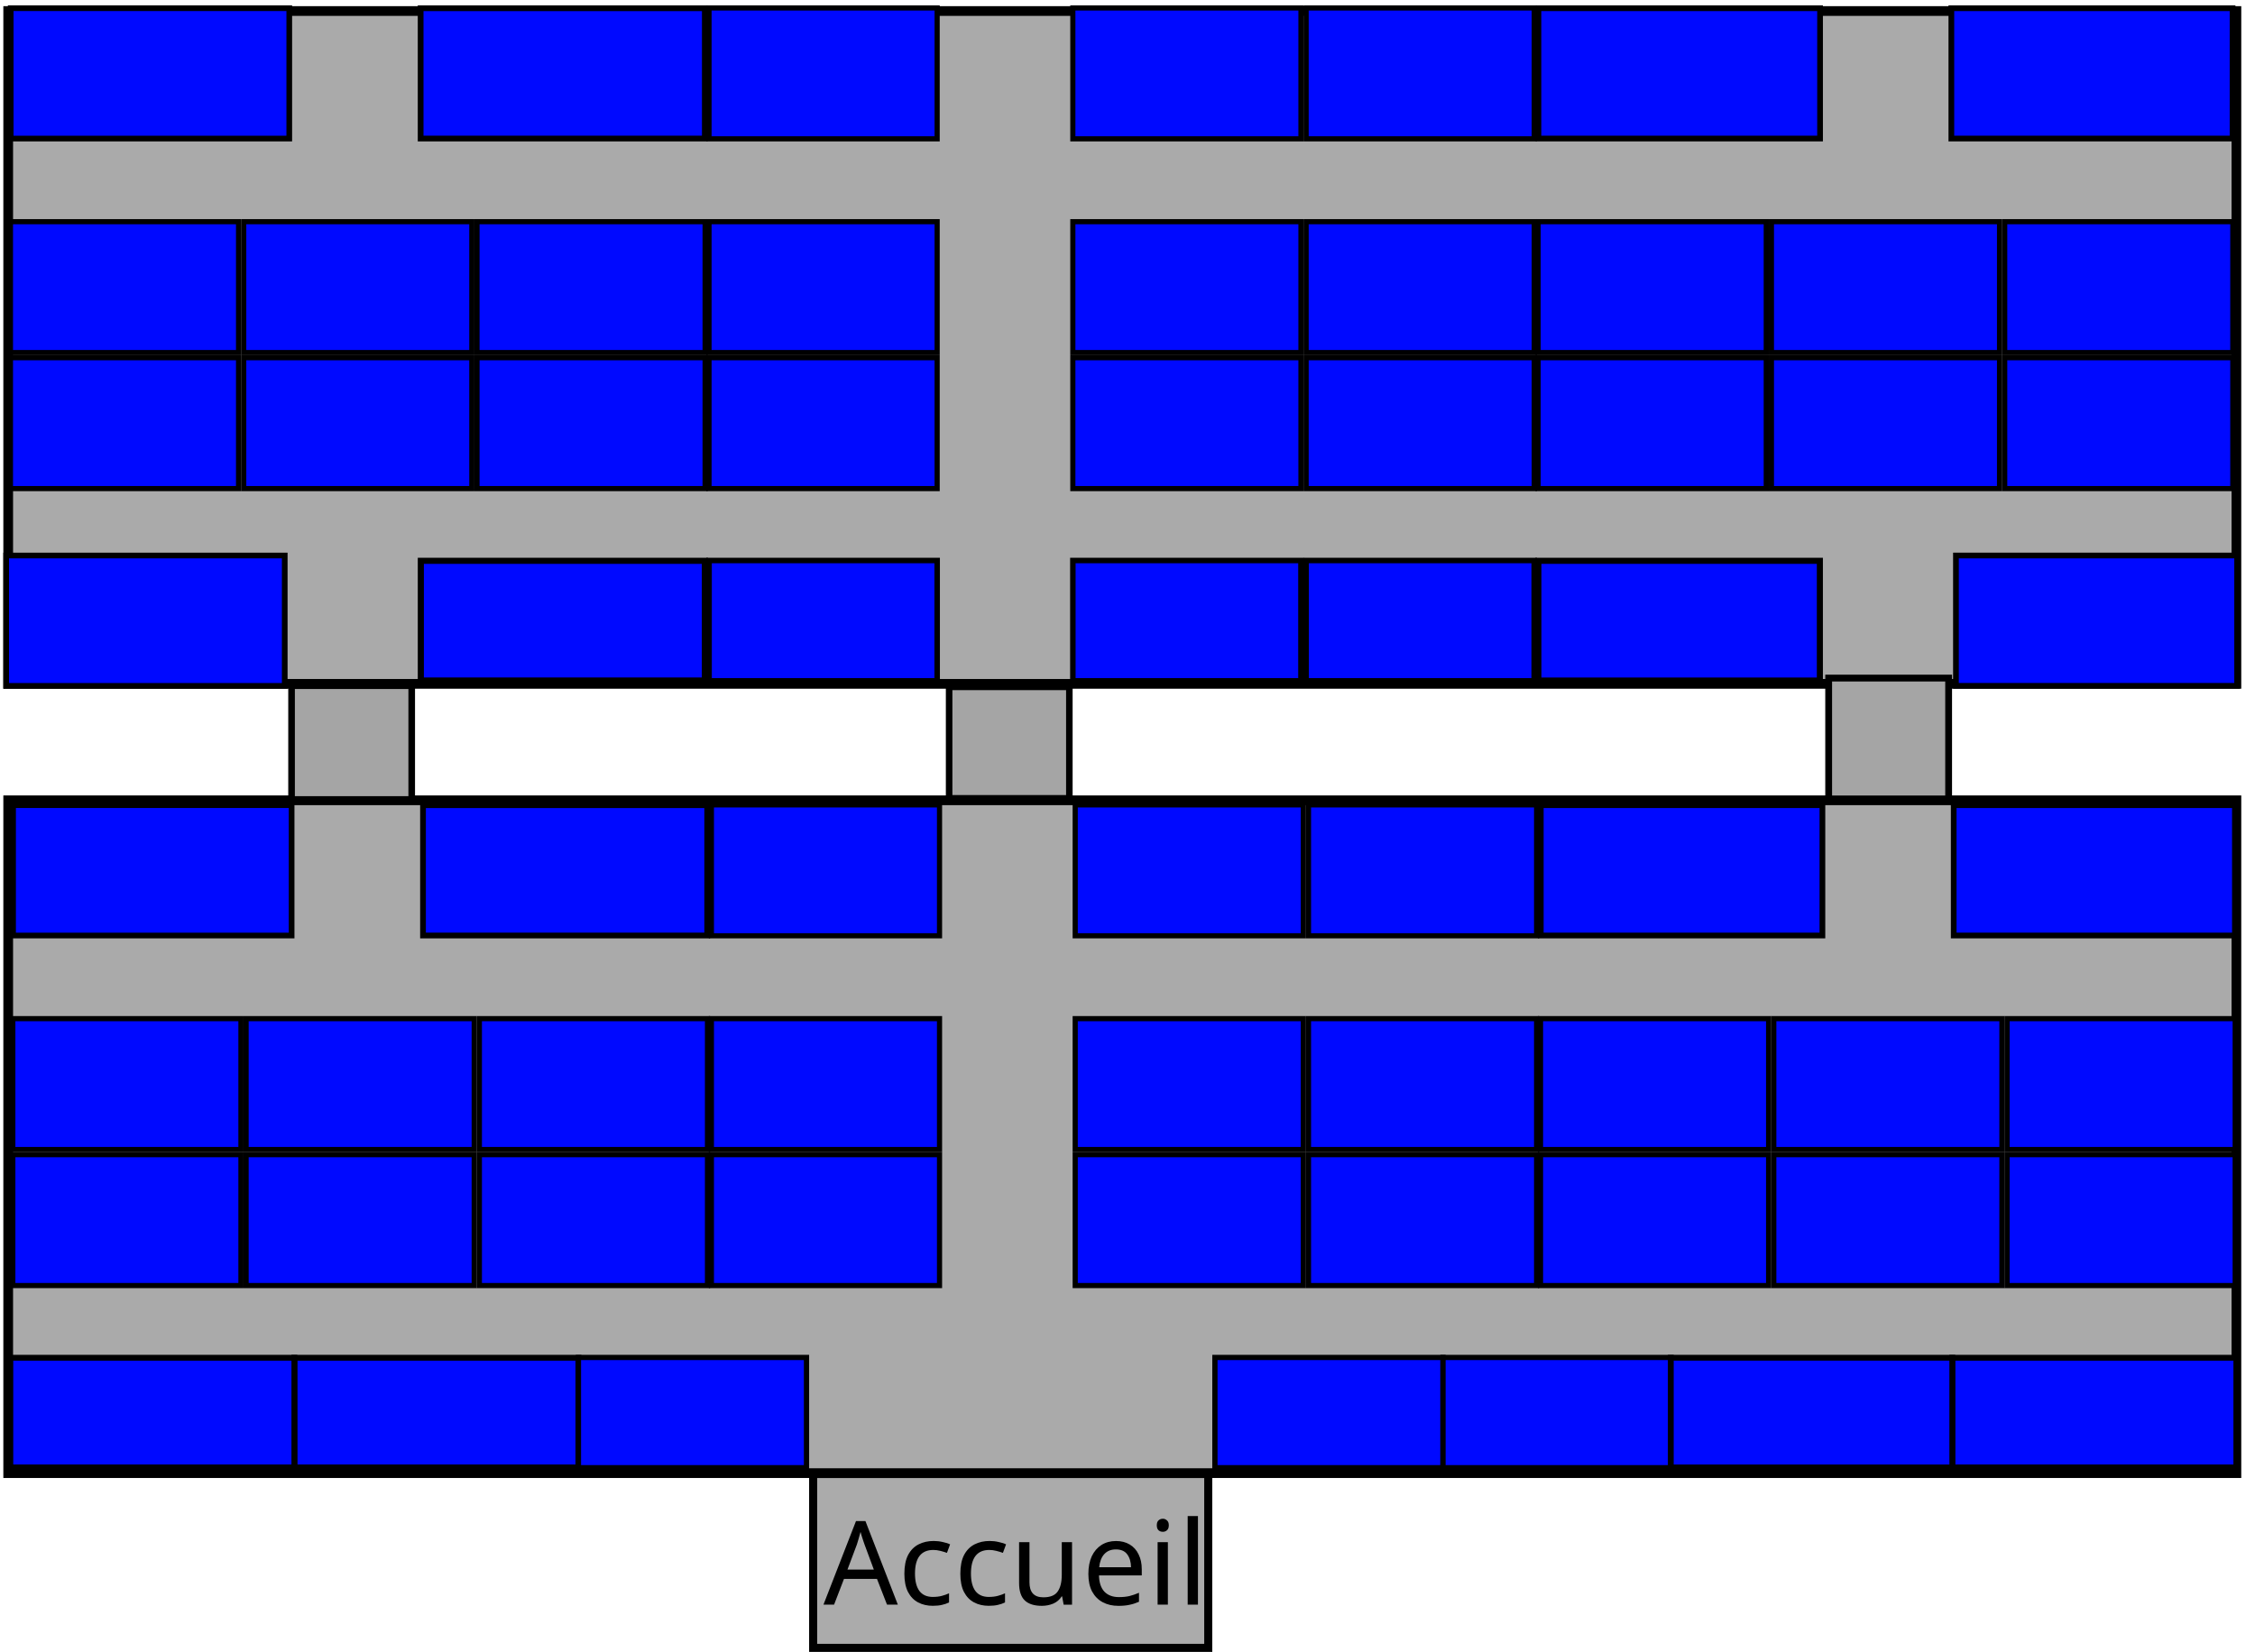
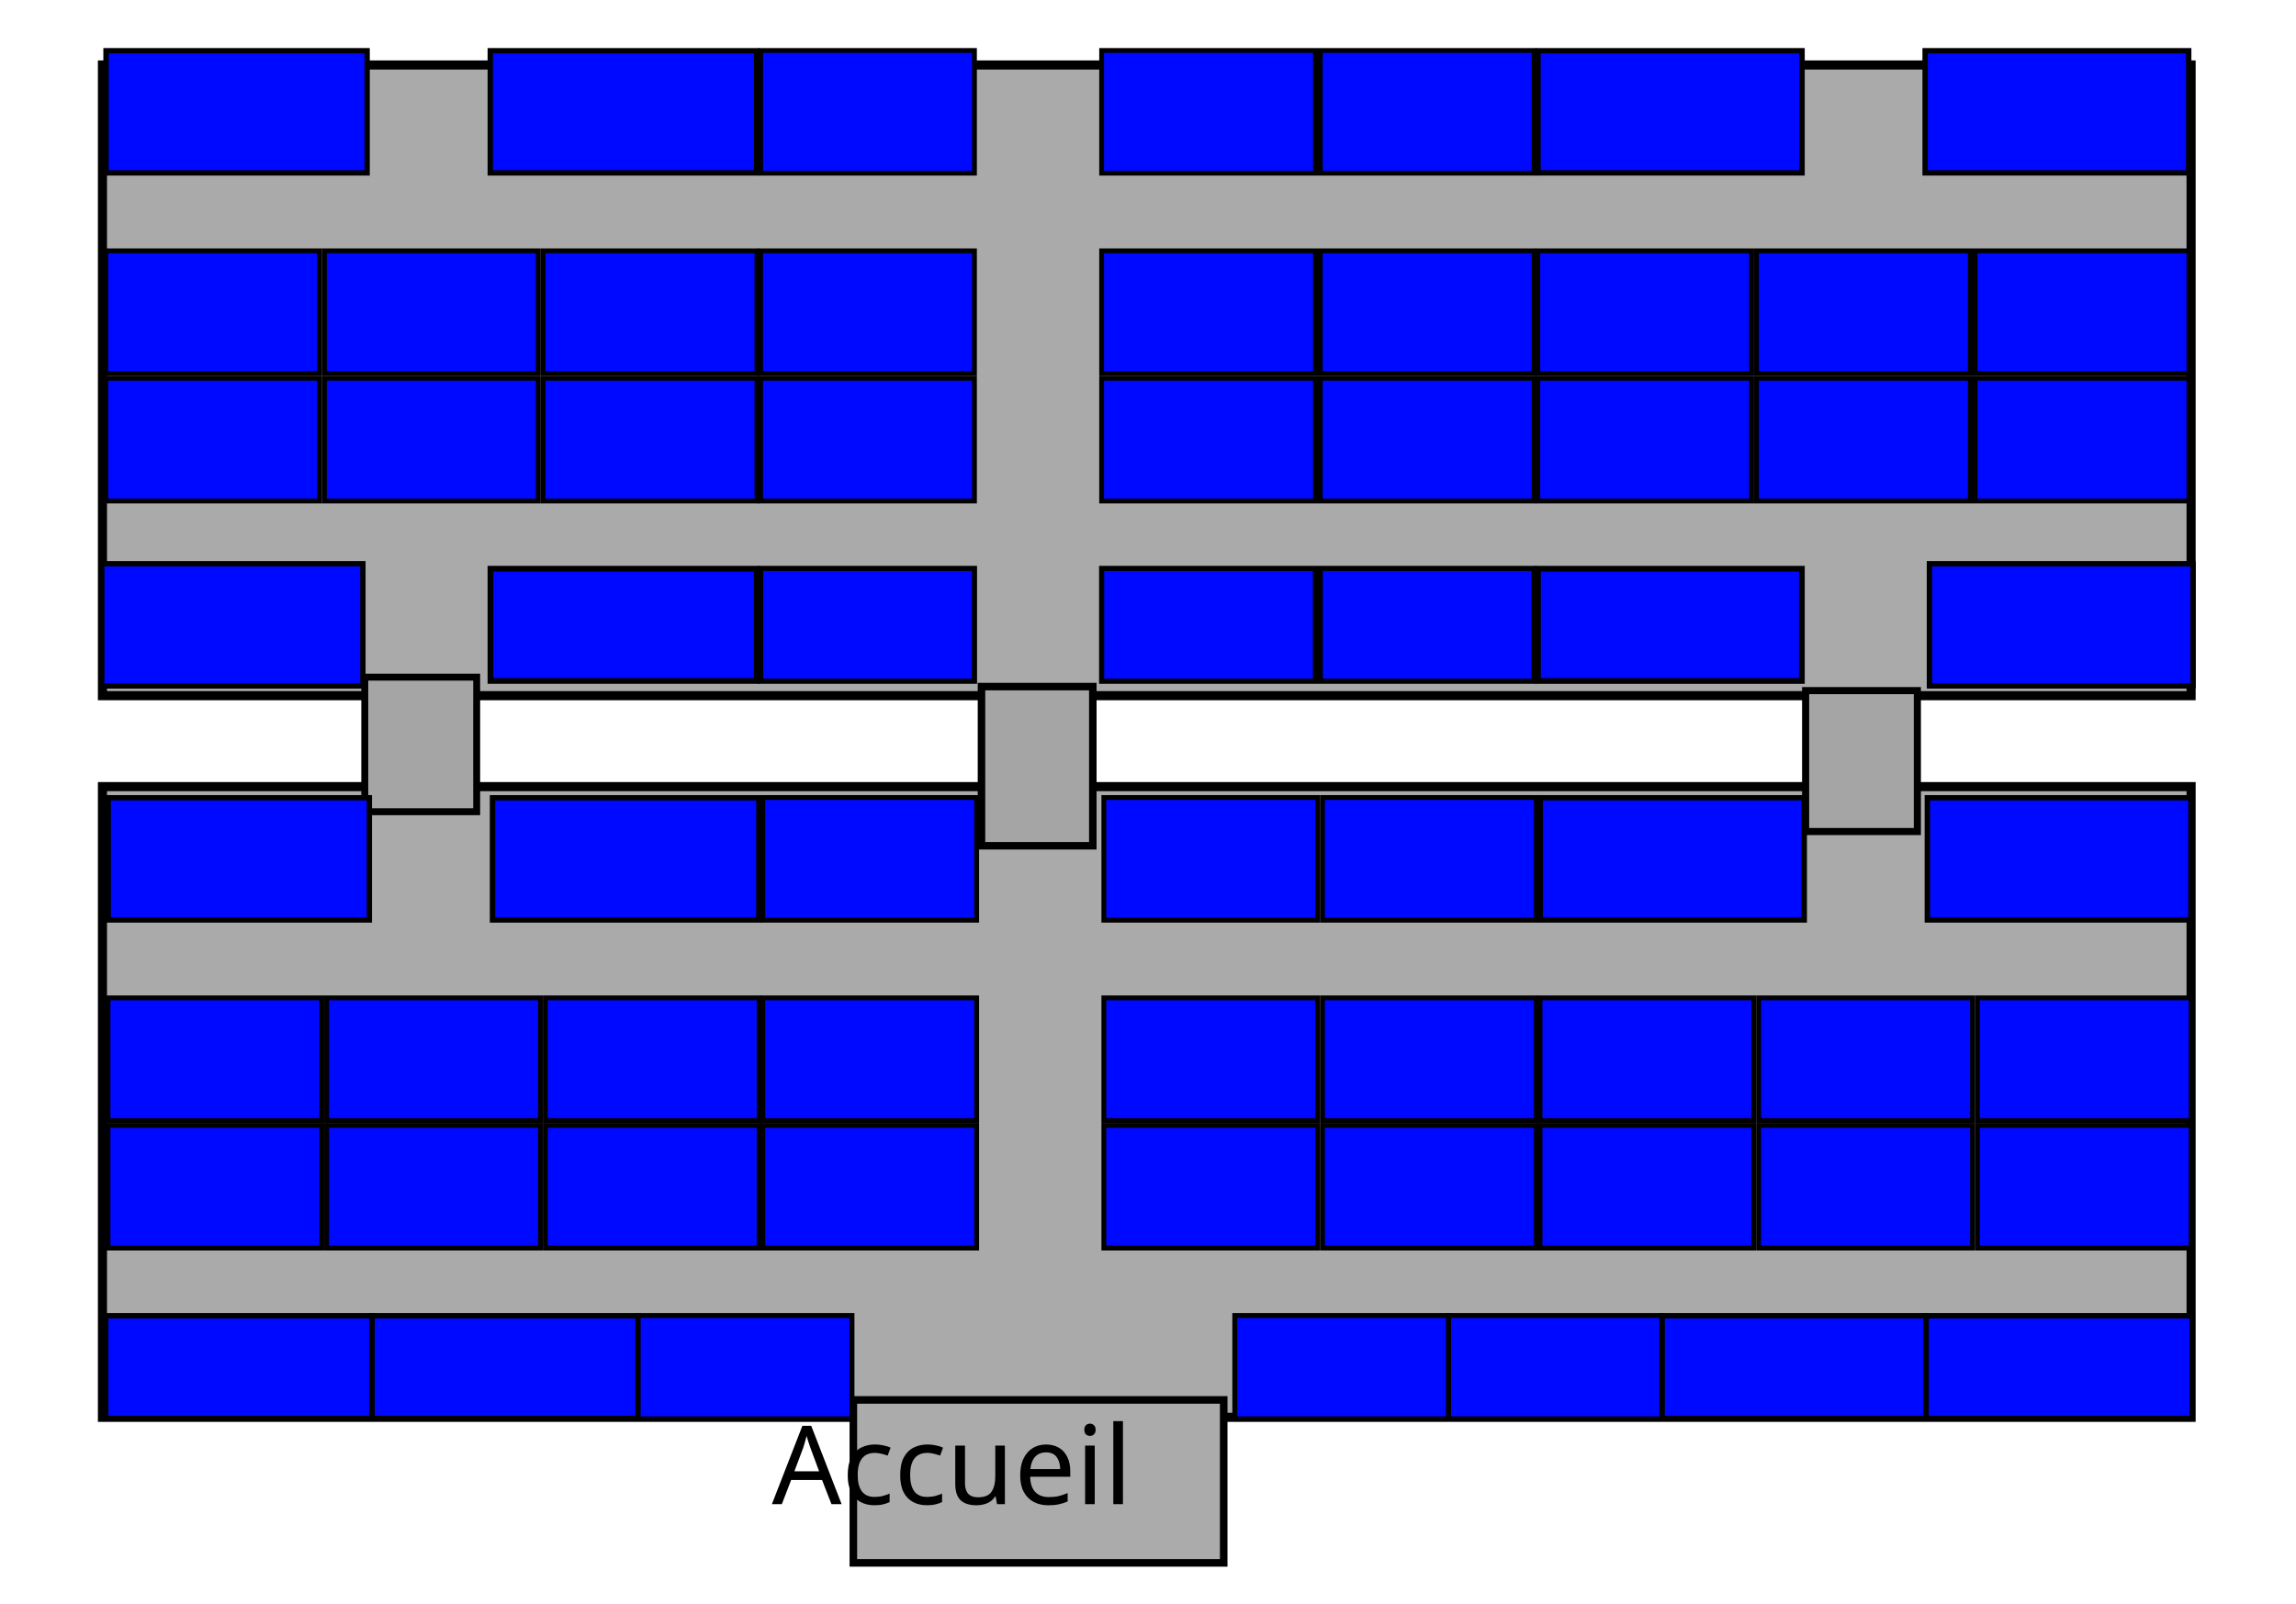
- <svg xmlns="http://www.w3.org/2000/svg" width="116mm" height="85mm" viewBox="0 0 116 85" version="1.1" id="svg565">
+ <svg xmlns="http://www.w3.org/2000/svg" width="126mm" height="88mm" viewBox="0 0 126 88" version="1.1" id="svg565">
  <defs id="defs562" />
-   <g id="g1730">
-     <rect id="rect90-3-0" width="114.121" height="34.121" x="0.672" y="41.43" style="fill:#aaaaaa;fill-opacity:1;stroke:#000000;stroke-width:1;paint-order:markers stroke fill" />
-     <rect id="rect90-0" width="114.121" height="34.121" x="0.672" y="0.817" style="display:inline;fill:#aaaaaa;fill-opacity:1;stroke:#000000;stroke-width:1;paint-order:markers stroke fill" />
-     <rect style="display:inline;fill:#a5a5a5;fill-opacity:1;stroke:#000000;stroke-width:0.336;stroke-dasharray:none;stroke-opacity:1" id="rect5600-9-3" width="6.185" height="5.735" x="48.824" y="35.343" />
-     <rect style="display:inline;fill:#a5a5a5;fill-opacity:1;stroke:#000000;stroke-width:0.34;stroke-dasharray:none;stroke-opacity:1" id="rect5600-9-3-6" width="6.181" height="5.854" x="14.998" y="35.283" />
-     <rect style="display:inline;fill:#a5a5a5;fill-opacity:1;stroke:#000000;stroke-width:0.35;stroke-dasharray:none;stroke-opacity:1" id="rect5600-9-3-7" width="6.171" height="6.218" x="94.069" y="34.891" />
-     <rect style="display:inline;fill:#ababab;fill-opacity:1;stroke:#000000;stroke-width:0.415;stroke-dasharray:none;stroke-opacity:1" id="rect90-1-6" width="20.324" height="8.946" x="41.83" y="75.846" />
-     <g aria-label="Accueil" id="text2607-2" style="font-size:5.997px;-inkscape-font-specification:'sans-serif, Normal';display:inline;paint-order:markers stroke fill">
-       <path d="M 45.629,82.568 45.113,81.243 H 43.416 L 42.906,82.568 h -0.546 l 1.673,-4.3 h 0.486 l 1.667,4.3 z m -0.678,-1.805 -0.48,-1.295 q -0.018,-0.048 -0.06,-0.174 -0.042,-0.126 -0.084,-0.258 -0.036,-0.138 -0.06,-0.21 -0.048,0.186 -0.102,0.366 -0.048,0.174 -0.084,0.276 l -0.486,1.295 z" id="path6868" />
-       <path d="m 47.992,82.628 q -0.432,0 -0.762,-0.174 -0.33,-0.174 -0.522,-0.54 -0.186,-0.366 -0.186,-0.936 0,-0.594 0.192,-0.966 0.198,-0.372 0.54,-0.546 0.342,-0.174 0.774,-0.174 0.24,0 0.468,0.054 0.234,0.048 0.378,0.12 l -0.162,0.438 q -0.144,-0.054 -0.336,-0.102 -0.192,-0.048 -0.36,-0.048 -0.948,0 -0.948,1.217 0,0.582 0.228,0.894 0.234,0.306 0.69,0.306 0.258,0 0.462,-0.054 0.204,-0.054 0.372,-0.132 v 0.468 q -0.162,0.084 -0.36,0.126 -0.192,0.048 -0.468,0.048 z" id="path6870" />
-       <path d="m 50.871,82.628 q -0.432,0 -0.762,-0.174 -0.33,-0.174 -0.522,-0.54 -0.186,-0.366 -0.186,-0.936 0,-0.594 0.192,-0.966 0.198,-0.372 0.54,-0.546 0.342,-0.174 0.774,-0.174 0.24,0 0.468,0.054 0.234,0.048 0.378,0.12 l -0.162,0.438 q -0.144,-0.054 -0.336,-0.102 -0.192,-0.048 -0.36,-0.048 -0.948,0 -0.948,1.217 0,0.582 0.228,0.894 0.234,0.306 0.69,0.306 0.258,0 0.462,-0.054 0.204,-0.054 0.372,-0.132 v 0.468 q -0.162,0.084 -0.36,0.126 -0.192,0.048 -0.468,0.048 z" id="path6872" />
-       <path d="m 55.147,79.354 v 3.215 h -0.432 l -0.078,-0.426 h -0.024 q -0.156,0.252 -0.432,0.372 -0.276,0.114 -0.588,0.114 -0.582,0 -0.876,-0.276 -0.294,-0.282 -0.294,-0.894 v -2.105 h 0.534 v 2.069 q 0,0.768 0.714,0.768 0.534,0 0.738,-0.3 0.21,-0.3 0.21,-0.864 v -1.673 z" id="path6874" />
-       <path d="m 57.408,79.294 q 0.408,0 0.708,0.18 0.3,0.18 0.456,0.51 0.162,0.324 0.162,0.762 v 0.318 h -2.201 q 0.012,0.546 0.276,0.834 0.27,0.282 0.75,0.282 0.306,0 0.54,-0.054 0.24,-0.06 0.492,-0.168 v 0.462 q -0.246,0.108 -0.486,0.156 -0.24,0.054 -0.57,0.054 -0.462,0 -0.81,-0.186 -0.348,-0.186 -0.546,-0.552 -0.192,-0.366 -0.192,-0.906 0,-0.528 0.174,-0.906 0.18,-0.378 0.498,-0.582 0.324,-0.204 0.75,-0.204 z m -0.006,0.432 q -0.378,0 -0.6,0.246 -0.216,0.24 -0.258,0.672 h 1.637 q -0.006,-0.408 -0.192,-0.66 -0.186,-0.258 -0.588,-0.258 z" id="path6876" />
-       <path d="m 59.819,78.148 q 0.12,0 0.21,0.084 0.096,0.078 0.096,0.252 0,0.174 -0.096,0.258 -0.09,0.078 -0.21,0.078 -0.132,0 -0.222,-0.078 -0.09,-0.084 -0.09,-0.258 0,-0.174 0.09,-0.252 0.09,-0.084 0.222,-0.084 z m 0.258,1.205 v 3.215 h -0.528 v -3.215 z" id="path6878" />
-       <path d="M 61.624,82.568 H 61.096 V 78.01 H 61.624 Z" id="path6880" />
+   <g id="layer1">
+     <g id="g1730">
+       <rect id="rect90-3-0" width="114.121" height="34.121" x="5.872" y="43.43" style="fill:#aaaaaa;fill-opacity:1;stroke:#000000;stroke-width:1;paint-order:markers stroke fill" />
+       <rect id="rect90-0" width="114.121" height="34.121" x="5.872" y="3.817" style="display:inline;fill:#aaaaaa;fill-opacity:1;stroke:#000000;stroke-width:1;paint-order:markers stroke fill" />
+       <rect style="display:inline;fill:#a5a5a5;fill-opacity:1;stroke:#000000;stroke-width:0.412;stroke-dasharray:none;stroke-opacity:1" id="rect5600-9-3" width="6.109" height="8.738" x="53.862" y="37.689" />
+       <rect style="display:inline;fill:#a5a5a5;fill-opacity:1;stroke:#000000;stroke-width:0.38;stroke-dasharray:none;stroke-opacity:1" id="rect5600-9-3-6" width="6.141" height="7.387" x="20.018" y="37.171" />
+       <rect style="display:inline;fill:#a5a5a5;fill-opacity:1;stroke:#000000;stroke-width:0.389;stroke-dasharray:none;stroke-opacity:1" id="rect5600-9-3-7" width="6.132" height="7.735" x="99.089" y="37.91" />
+       <rect style="display:inline;fill:#ababab;fill-opacity:1;stroke:#000000;stroke-width:0.415;stroke-dasharray:none;stroke-opacity:1" id="rect90-1-6" width="20.324" height="8.946" x="46.83" y="76.846" />
+       <g aria-label="Accueil" id="text2607-2" style="font-size:5.997px;-inkscape-font-specification:'sans-serif, Normal';display:inline;paint-order:markers stroke fill">
+         <path d="M 45.629,82.568 45.113,81.243 H 43.416 L 42.906,82.568 h -0.546 l 1.673,-4.3 h 0.486 l 1.667,4.3 z m -0.678,-1.805 -0.48,-1.295 q -0.018,-0.048 -0.06,-0.174 -0.042,-0.126 -0.084,-0.258 -0.036,-0.138 -0.06,-0.21 -0.048,0.186 -0.102,0.366 -0.048,0.174 -0.084,0.276 l -0.486,1.295 z" id="path6868" />
+         <path d="m 47.992,82.628 q -0.432,0 -0.762,-0.174 -0.33,-0.174 -0.522,-0.54 -0.186,-0.366 -0.186,-0.936 0,-0.594 0.192,-0.966 0.198,-0.372 0.54,-0.546 0.342,-0.174 0.774,-0.174 0.24,0 0.468,0.054 0.234,0.048 0.378,0.12 l -0.162,0.438 q -0.144,-0.054 -0.336,-0.102 -0.192,-0.048 -0.36,-0.048 -0.948,0 -0.948,1.217 0,0.582 0.228,0.894 0.234,0.306 0.69,0.306 0.258,0 0.462,-0.054 0.204,-0.054 0.372,-0.132 v 0.468 q -0.162,0.084 -0.36,0.126 -0.192,0.048 -0.468,0.048 z" id="path6870" />
+         <path d="m 50.871,82.628 q -0.432,0 -0.762,-0.174 -0.33,-0.174 -0.522,-0.54 -0.186,-0.366 -0.186,-0.936 0,-0.594 0.192,-0.966 0.198,-0.372 0.54,-0.546 0.342,-0.174 0.774,-0.174 0.24,0 0.468,0.054 0.234,0.048 0.378,0.12 l -0.162,0.438 q -0.144,-0.054 -0.336,-0.102 -0.192,-0.048 -0.36,-0.048 -0.948,0 -0.948,1.217 0,0.582 0.228,0.894 0.234,0.306 0.69,0.306 0.258,0 0.462,-0.054 0.204,-0.054 0.372,-0.132 v 0.468 q -0.162,0.084 -0.36,0.126 -0.192,0.048 -0.468,0.048 z" id="path6872" />
+         <path d="m 55.147,79.354 v 3.215 h -0.432 l -0.078,-0.426 h -0.024 q -0.156,0.252 -0.432,0.372 -0.276,0.114 -0.588,0.114 -0.582,0 -0.876,-0.276 -0.294,-0.282 -0.294,-0.894 v -2.105 h 0.534 v 2.069 q 0,0.768 0.714,0.768 0.534,0 0.738,-0.3 0.21,-0.3 0.21,-0.864 v -1.673 z" id="path6874" />
+         <path d="m 57.408,79.294 q 0.408,0 0.708,0.18 0.3,0.18 0.456,0.51 0.162,0.324 0.162,0.762 v 0.318 h -2.201 q 0.012,0.546 0.276,0.834 0.27,0.282 0.75,0.282 0.306,0 0.54,-0.054 0.24,-0.06 0.492,-0.168 v 0.462 q -0.246,0.108 -0.486,0.156 -0.24,0.054 -0.57,0.054 -0.462,0 -0.81,-0.186 -0.348,-0.186 -0.546,-0.552 -0.192,-0.366 -0.192,-0.906 0,-0.528 0.174,-0.906 0.18,-0.378 0.498,-0.582 0.324,-0.204 0.75,-0.204 z m -0.006,0.432 q -0.378,0 -0.6,0.246 -0.216,0.24 -0.258,0.672 h 1.637 q -0.006,-0.408 -0.192,-0.66 -0.186,-0.258 -0.588,-0.258 z" id="path6876" />
+         <path d="m 59.819,78.148 q 0.12,0 0.21,0.084 0.096,0.078 0.096,0.252 0,0.174 -0.096,0.258 -0.09,0.078 -0.21,0.078 -0.132,0 -0.222,-0.078 -0.09,-0.084 -0.09,-0.258 0,-0.174 0.09,-0.252 0.09,-0.084 0.222,-0.084 z m 0.258,1.205 v 3.215 h -0.528 v -3.215 z" id="path6878" />
+         <path d="M 61.624,82.568 H 61.096 V 78.01 H 61.624 Z" id="path6880" />
+       </g>
    </g>
+     <rect style="fill:#0009ff;fill-opacity:1;stroke:#000000;stroke-width:0.292;stroke-dasharray:none;stroke-opacity:1" id="32" width="14.329" height="6.708" x="5.818" y="2.784" />
+     <rect style="fill:#0009ff;fill-opacity:1;stroke:#000000;stroke-width:0.295;stroke-dasharray:none;stroke-opacity:1" id="rect8691-4-6-1-3-0" width="14.619" height="6.705" x="26.906" y="2.786" />
+     <rect style="fill:#0009ff;fill-opacity:1;stroke:#000000;stroke-width:0.265;stroke-dasharray:none;stroke-opacity:1" id="rect8691-4-6-3-1-4" width="11.735" height="6.735" x="41.741" y="2.771" />
+     <rect style="fill:#0009ff;fill-opacity:1;stroke:#000000;stroke-width:0.265;stroke-dasharray:none;stroke-opacity:1" id="rect8691-4-6-7-6-0-4" width="11.735" height="6.735" x="60.456" y="2.771" />
+     <rect style="fill:#0009ff;fill-opacity:1;stroke:#000000;stroke-width:0.265;stroke-dasharray:none;stroke-opacity:1" id="rect8691-4-6-1-9-6-5" width="11.735" height="6.735" x="72.456" y="2.771" />
+     <rect style="fill:#0009ff;fill-opacity:1;stroke:#000000;stroke-width:0.294;stroke-dasharray:none;stroke-opacity:1" id="rect8691-4-6-0-4-5" width="14.487" height="6.706" x="84.406" y="2.785" />
+     <rect style="fill:#0009ff;fill-opacity:1;stroke:#000000;stroke-width:0.294;stroke-dasharray:none;stroke-opacity:1" id="rect8691-4-6-1-8-2-1" width="14.465" height="6.706" x="105.647" y="2.785" />
+     <rect style="fill:#0009ff;fill-opacity:1;stroke:#000000;stroke-width:0.265;stroke-dasharray:none;stroke-opacity:1" id="rect8691-4-6-8-9-8" width="11.735" height="6.735" x="5.805" y="13.769" />
+     <rect style="fill:#0009ff;fill-opacity:1;stroke:#000000;stroke-width:0.265;stroke-dasharray:none;stroke-opacity:1" id="rect8691-4-6-7-64-7-1" width="11.735" height="6.735" x="17.805" y="13.769" />
+     <rect style="fill:#0009ff;fill-opacity:1;stroke:#000000;stroke-width:0.265;stroke-dasharray:none;stroke-opacity:1" id="rect8691-4-6-1-5-1-5" width="11.735" height="6.735" x="29.805" y="13.769" />
+     <rect style="fill:#0009ff;fill-opacity:1;stroke:#000000;stroke-width:0.265;stroke-dasharray:none;stroke-opacity:1" id="rect8691-4-6-3-9-7-7" width="11.735" height="6.735" x="41.741" y="13.769" />
+     <rect style="fill:#0009ff;fill-opacity:1;stroke:#000000;stroke-width:0.265;stroke-dasharray:none;stroke-opacity:1" id="rect8691-4-6-7-6-5-6-3" width="11.735" height="6.735" x="60.456" y="13.769" />
+     <rect style="fill:#0009ff;fill-opacity:1;stroke:#000000;stroke-width:0.265;stroke-dasharray:none;stroke-opacity:1" id="rect8691-4-6-1-9-1-9-1" width="11.735" height="6.735" x="72.456" y="13.769" />
+     <rect style="fill:#0009ff;fill-opacity:1;stroke:#000000;stroke-width:0.265;stroke-dasharray:none;stroke-opacity:1" id="rect8691-4-6-0-9-6-9" width="11.735" height="6.735" x="84.392" y="13.769" />
+     <rect style="fill:#0009ff;fill-opacity:1;stroke:#000000;stroke-width:0.265;stroke-dasharray:none;stroke-opacity:1" id="rect8691-4-6-7-3-8-9-5" width="11.735" height="6.735" x="96.392" y="13.769" />
+     <rect style="fill:#0009ff;fill-opacity:1;stroke:#000000;stroke-width:0.265;stroke-dasharray:none;stroke-opacity:1" id="rect8691-4-6-1-8-8-7-2" width="11.735" height="6.735" x="108.392" y="13.769" />
+     <rect style="fill:#0009ff;fill-opacity:1;stroke:#000000;stroke-width:0.265;stroke-dasharray:none;stroke-opacity:1" id="rect8691-4-6-81-1-0" width="11.735" height="6.735" x="5.805" y="20.768" />
+     <rect style="fill:#0009ff;fill-opacity:1;stroke:#000000;stroke-width:0.265;stroke-dasharray:none;stroke-opacity:1" id="rect8691-4-6-7-1-6-6" width="11.735" height="6.735" x="17.805" y="20.768" />
+     <rect style="fill:#0009ff;fill-opacity:1;stroke:#000000;stroke-width:0.265;stroke-dasharray:none;stroke-opacity:1" id="rect8691-4-6-1-6-6-0" width="11.735" height="6.735" x="29.805" y="20.768" />
+     <rect style="fill:#0009ff;fill-opacity:1;stroke:#000000;stroke-width:0.265;stroke-dasharray:none;stroke-opacity:1" id="rect8691-4-6-3-6-8-4" width="11.735" height="6.735" x="41.741" y="20.768" />
+     <rect style="fill:#0009ff;fill-opacity:1;stroke:#000000;stroke-width:0.265;stroke-dasharray:none;stroke-opacity:1" id="rect8691-4-6-7-6-6-1-8" width="11.735" height="6.735" x="60.456" y="20.768" />
+     <rect style="fill:#0009ff;fill-opacity:1;stroke:#000000;stroke-width:0.265;stroke-dasharray:none;stroke-opacity:1" id="rect8691-4-6-1-9-8-2-6" width="11.735" height="6.735" x="72.456" y="20.768" />
+     <rect style="fill:#0009ff;fill-opacity:1;stroke:#000000;stroke-width:0.265;stroke-dasharray:none;stroke-opacity:1" id="rect8691-4-6-0-0-6-1" width="11.735" height="6.735" x="84.392" y="20.768" />
+     <rect style="fill:#0009ff;fill-opacity:1;stroke:#000000;stroke-width:0.265;stroke-dasharray:none;stroke-opacity:1" id="rect8691-4-6-7-3-5-4-7" width="11.735" height="6.735" x="96.392" y="20.768" />
+     <rect style="fill:#0009ff;fill-opacity:1;stroke:#000000;stroke-width:0.265;stroke-dasharray:none;stroke-opacity:1" id="rect8691-4-6-1-8-7-2-8" width="11.735" height="6.735" x="108.392" y="20.768" />
+     <rect style="fill:#0009ff;fill-opacity:1;stroke:#000000;stroke-width:0.314;stroke-dasharray:none;stroke-opacity:1" id="rect8691-4-6-1-6-1-4-3" width="14.612" height="6.16" x="26.915" y="31.219" />
+     <rect style="fill:#0009ff;fill-opacity:1;stroke:#000000;stroke-width:0.282;stroke-dasharray:none;stroke-opacity:1" id="5" width="11.733" height="6.192" x="41.744" y="31.203" />
+     <rect style="fill:#0009ff;fill-opacity:1;stroke:#000000;stroke-width:0.282;stroke-dasharray:none;stroke-opacity:1" id="rect8691-4-6-7-6-6-0-4-4" width="11.733" height="6.192" x="60.456" y="31.203" />
+     <rect style="fill:#0009ff;fill-opacity:1;stroke:#000000;stroke-width:0.282;stroke-dasharray:none;stroke-opacity:1" id="rect8691-4-6-1-9-8-6-2-7" width="11.733" height="6.192" x="72.454" y="31.203" />
+     <rect style="fill:#0009ff;fill-opacity:1;stroke:#000000;stroke-width:0.313;stroke-dasharray:none;stroke-opacity:1" id="rect8691-4-6-0-0-4-6-5" width="14.48" height="6.162" x="84.404" y="31.219" />
+     <rect style="fill:#0009ff;fill-opacity:1;stroke:#000000;stroke-width:0.292;stroke-dasharray:none;stroke-opacity:1" id="32-1-4" width="14.329" height="6.708" x="5.586" y="30.946" />
+     <rect style="fill:#0009ff;fill-opacity:1;stroke:#000000;stroke-width:0.294;stroke-dasharray:none;stroke-opacity:1" id="rect8691-4-6-1-8-2-1-3-6" width="14.465" height="6.706" x="105.884" y="30.946" />
+     <rect style="fill:#0009ff;fill-opacity:1;stroke:#000000;stroke-width:0.292;stroke-dasharray:none;stroke-opacity:1" id="32-1" width="14.329" height="6.708" x="5.94" y="43.792" />
+     <rect style="fill:#0009ff;fill-opacity:1;stroke:#000000;stroke-width:0.295;stroke-dasharray:none;stroke-opacity:1" id="rect8691-4-6-1-3-0-1" width="14.619" height="6.705" x="27.027" y="43.794" />
+     <rect style="fill:#0009ff;fill-opacity:1;stroke:#000000;stroke-width:0.265;stroke-dasharray:none;stroke-opacity:1" id="rect8691-4-6-3-1-4-0" width="11.735" height="6.735" x="41.862" y="43.778" />
+     <rect style="fill:#0009ff;fill-opacity:1;stroke:#000000;stroke-width:0.265;stroke-dasharray:none;stroke-opacity:1" id="rect8691-4-6-7-6-0-4-5" width="11.735" height="6.735" x="60.577" y="43.778" />
+     <rect style="fill:#0009ff;fill-opacity:1;stroke:#000000;stroke-width:0.265;stroke-dasharray:none;stroke-opacity:1" id="rect8691-4-6-1-9-6-5-8" width="11.735" height="6.735" x="72.577" y="43.778" />
+     <rect style="fill:#0009ff;fill-opacity:1;stroke:#000000;stroke-width:0.294;stroke-dasharray:none;stroke-opacity:1" id="rect8691-4-6-0-4-5-6" width="14.487" height="6.706" x="84.528" y="43.793" />
+     <rect style="fill:#0009ff;fill-opacity:1;stroke:#000000;stroke-width:0.294;stroke-dasharray:none;stroke-opacity:1" id="rect8691-4-6-1-8-2-1-3" width="14.465" height="6.706" x="105.768" y="43.793" />
+     <rect style="fill:#0009ff;fill-opacity:1;stroke:#000000;stroke-width:0.265;stroke-dasharray:none;stroke-opacity:1" id="rect8691-4-6-8-9-8-7" width="11.735" height="6.735" x="5.926" y="54.777" />
+     <rect style="fill:#0009ff;fill-opacity:1;stroke:#000000;stroke-width:0.265;stroke-dasharray:none;stroke-opacity:1" id="rect8691-4-6-7-64-7-1-2" width="11.735" height="6.735" x="17.926" y="54.777" />
+     <rect style="fill:#0009ff;fill-opacity:1;stroke:#000000;stroke-width:0.265;stroke-dasharray:none;stroke-opacity:1" id="rect8691-4-6-1-5-1-5-0" width="11.735" height="6.735" x="29.926" y="54.777" />
+     <rect style="fill:#0009ff;fill-opacity:1;stroke:#000000;stroke-width:0.265;stroke-dasharray:none;stroke-opacity:1" id="rect8691-4-6-3-9-7-7-3" width="11.735" height="6.735" x="41.862" y="54.777" />
+     <rect style="fill:#0009ff;fill-opacity:1;stroke:#000000;stroke-width:0.265;stroke-dasharray:none;stroke-opacity:1" id="rect8691-4-6-7-6-5-6-3-6" width="11.735" height="6.735" x="60.577" y="54.777" />
+     <rect style="fill:#0009ff;fill-opacity:1;stroke:#000000;stroke-width:0.265;stroke-dasharray:none;stroke-opacity:1" id="rect8691-4-6-1-9-1-9-1-6" width="11.735" height="6.735" x="72.577" y="54.777" />
+     <rect style="fill:#0009ff;fill-opacity:1;stroke:#000000;stroke-width:0.265;stroke-dasharray:none;stroke-opacity:1" id="rect8691-4-6-0-9-6-9-3" width="11.735" height="6.735" x="84.513" y="54.777" />
+     <rect style="fill:#0009ff;fill-opacity:1;stroke:#000000;stroke-width:0.265;stroke-dasharray:none;stroke-opacity:1" id="rect8691-4-6-7-3-8-9-5-0" width="11.735" height="6.735" x="96.513" y="54.777" />
+     <rect style="fill:#0009ff;fill-opacity:1;stroke:#000000;stroke-width:0.265;stroke-dasharray:none;stroke-opacity:1" id="rect8691-4-6-1-8-8-7-2-6" width="11.735" height="6.735" x="108.513" y="54.777" />
+     <rect style="fill:#0009ff;fill-opacity:1;stroke:#000000;stroke-width:0.265;stroke-dasharray:none;stroke-opacity:1" id="rect8691-4-6-81-1-0-1" width="11.735" height="6.735" x="5.926" y="61.776" />
+     <rect style="fill:#0009ff;fill-opacity:1;stroke:#000000;stroke-width:0.265;stroke-dasharray:none;stroke-opacity:1" id="rect8691-4-6-7-1-6-6-2" width="11.735" height="6.735" x="17.926" y="61.776" />
+     <rect style="fill:#0009ff;fill-opacity:1;stroke:#000000;stroke-width:0.265;stroke-dasharray:none;stroke-opacity:1" id="rect8691-4-6-1-6-6-0-7" width="11.735" height="6.735" x="29.926" y="61.776" />
+     <rect style="fill:#0009ff;fill-opacity:1;stroke:#000000;stroke-width:0.265;stroke-dasharray:none;stroke-opacity:1" id="rect8691-4-6-3-6-8-4-5" width="11.735" height="6.735" x="41.862" y="61.776" />
+     <rect style="fill:#0009ff;fill-opacity:1;stroke:#000000;stroke-width:0.265;stroke-dasharray:none;stroke-opacity:1" id="rect8691-4-6-7-6-6-1-8-5" width="11.735" height="6.735" x="60.577" y="61.776" />
+     <rect style="fill:#0009ff;fill-opacity:1;stroke:#000000;stroke-width:0.265;stroke-dasharray:none;stroke-opacity:1" id="rect8691-4-6-1-9-8-2-6-3" width="11.735" height="6.735" x="72.577" y="61.776" />
+     <rect style="fill:#0009ff;fill-opacity:1;stroke:#000000;stroke-width:0.265;stroke-dasharray:none;stroke-opacity:1" id="rect8691-4-6-0-0-6-1-2" width="11.735" height="6.735" x="84.513" y="61.776" />
+     <rect style="fill:#0009ff;fill-opacity:1;stroke:#000000;stroke-width:0.265;stroke-dasharray:none;stroke-opacity:1" id="rect8691-4-6-7-3-5-4-7-3" width="11.735" height="6.735" x="96.513" y="61.776" />
+     <rect style="fill:#0009ff;fill-opacity:1;stroke:#000000;stroke-width:0.265;stroke-dasharray:none;stroke-opacity:1" id="rect8691-4-6-1-8-7-2-8-8" width="11.735" height="6.735" x="108.513" y="61.776" />
+     <rect style="fill:#0009ff;fill-opacity:1;stroke:#000000;stroke-width:0.301;stroke-dasharray:none;stroke-opacity:1" id="rect8691-4-6-1-6-1-4-3-0" width="14.612" height="5.643" x="20.41" y="72.226" />
+     <rect style="fill:#0009ff;fill-opacity:1;stroke:#000000;stroke-width:0.301;stroke-dasharray:none;stroke-opacity:1" id="rect8691-4-6-1-6-1-4-3-0-6" width="14.612" height="5.643" x="5.798" y="72.226" />
+     <rect style="fill:#0009ff;fill-opacity:1;stroke:#000000;stroke-width:0.27;stroke-dasharray:none;stroke-opacity:1" id="5-8" width="11.733" height="5.673" x="35.022" y="72.211" />
+     <rect style="fill:#0009ff;fill-opacity:1;stroke:#000000;stroke-width:0.301;stroke-dasharray:none;stroke-opacity:1" id="rect8691-4-6-1-6-1-4-3-0-1" width="14.612" height="5.643" x="105.695" y="72.226" />
+     <rect style="fill:#0009ff;fill-opacity:1;stroke:#000000;stroke-width:0.27;stroke-dasharray:none;stroke-opacity:1" id="rect8691-4-6-7-6-6-0-4-4-3" width="11.733" height="5.673" x="67.764" y="72.211" />
+     <rect style="fill:#0009ff;fill-opacity:1;stroke:#000000;stroke-width:0.27;stroke-dasharray:none;stroke-opacity:1" id="rect8691-4-6-1-9-8-6-2-7-4" width="11.733" height="5.673" x="79.497" y="72.211" />
+     <rect style="fill:#0009ff;fill-opacity:1;stroke:#000000;stroke-width:0.299;stroke-dasharray:none;stroke-opacity:1" id="rect8691-4-6-0-0-4-6-5-7" width="14.48" height="5.645" x="91.215" y="72.225" />
  </g>
-   <rect style="fill:#0009ff;fill-opacity:1;stroke:#000000;stroke-width:0.292;stroke-dasharray:none;stroke-opacity:1" id="32" width="14.329" height="6.708" x="0.551" y="0.422" />
-   <rect style="fill:#0009ff;fill-opacity:1;stroke:#000000;stroke-width:0.295;stroke-dasharray:none;stroke-opacity:1" id="rect8691-4-6-1-3-0" width="14.619" height="6.705" x="21.638" y="0.424" />
-   <rect style="fill:#0009ff;fill-opacity:1;stroke:#000000;stroke-width:0.265;stroke-dasharray:none;stroke-opacity:1" id="rect8691-4-6-3-1-4" width="11.735" height="6.735" x="36.473" y="0.409" />
-   <rect style="fill:#0009ff;fill-opacity:1;stroke:#000000;stroke-width:0.265;stroke-dasharray:none;stroke-opacity:1" id="rect8691-4-6-7-6-0-4" width="11.735" height="6.735" x="55.188" y="0.409" />
-   <rect style="fill:#0009ff;fill-opacity:1;stroke:#000000;stroke-width:0.265;stroke-dasharray:none;stroke-opacity:1" id="rect8691-4-6-1-9-6-5" width="11.735" height="6.735" x="67.188" y="0.409" />
-   <rect style="fill:#0009ff;fill-opacity:1;stroke:#000000;stroke-width:0.294;stroke-dasharray:none;stroke-opacity:1" id="rect8691-4-6-0-4-5" width="14.487" height="6.706" x="79.139" y="0.423" />
-   <rect style="fill:#0009ff;fill-opacity:1;stroke:#000000;stroke-width:0.294;stroke-dasharray:none;stroke-opacity:1" id="rect8691-4-6-1-8-2-1" width="14.465" height="6.706" x="100.38" y="0.423" />
-   <rect style="fill:#0009ff;fill-opacity:1;stroke:#000000;stroke-width:0.265;stroke-dasharray:none;stroke-opacity:1" id="rect8691-4-6-8-9-8" width="11.735" height="6.735" x="0.537" y="11.407" />
-   <rect style="fill:#0009ff;fill-opacity:1;stroke:#000000;stroke-width:0.265;stroke-dasharray:none;stroke-opacity:1" id="rect8691-4-6-7-64-7-1" width="11.735" height="6.735" x="12.537" y="11.407" />
-   <rect style="fill:#0009ff;fill-opacity:1;stroke:#000000;stroke-width:0.265;stroke-dasharray:none;stroke-opacity:1" id="rect8691-4-6-1-5-1-5" width="11.735" height="6.735" x="24.537" y="11.407" />
-   <rect style="fill:#0009ff;fill-opacity:1;stroke:#000000;stroke-width:0.265;stroke-dasharray:none;stroke-opacity:1" id="rect8691-4-6-3-9-7-7" width="11.735" height="6.735" x="36.473" y="11.407" />
-   <rect style="fill:#0009ff;fill-opacity:1;stroke:#000000;stroke-width:0.265;stroke-dasharray:none;stroke-opacity:1" id="rect8691-4-6-7-6-5-6-3" width="11.735" height="6.735" x="55.188" y="11.407" />
-   <rect style="fill:#0009ff;fill-opacity:1;stroke:#000000;stroke-width:0.265;stroke-dasharray:none;stroke-opacity:1" id="rect8691-4-6-1-9-1-9-1" width="11.735" height="6.735" x="67.188" y="11.407" />
-   <rect style="fill:#0009ff;fill-opacity:1;stroke:#000000;stroke-width:0.265;stroke-dasharray:none;stroke-opacity:1" id="rect8691-4-6-0-9-6-9" width="11.735" height="6.735" x="79.124" y="11.407" />
-   <rect style="fill:#0009ff;fill-opacity:1;stroke:#000000;stroke-width:0.265;stroke-dasharray:none;stroke-opacity:1" id="rect8691-4-6-7-3-8-9-5" width="11.735" height="6.735" x="91.124" y="11.407" />
-   <rect style="fill:#0009ff;fill-opacity:1;stroke:#000000;stroke-width:0.265;stroke-dasharray:none;stroke-opacity:1" id="rect8691-4-6-1-8-8-7-2" width="11.735" height="6.735" x="103.124" y="11.407" />
-   <rect style="fill:#0009ff;fill-opacity:1;stroke:#000000;stroke-width:0.265;stroke-dasharray:none;stroke-opacity:1" id="rect8691-4-6-81-1-0" width="11.735" height="6.735" x="0.537" y="18.406" />
-   <rect style="fill:#0009ff;fill-opacity:1;stroke:#000000;stroke-width:0.265;stroke-dasharray:none;stroke-opacity:1" id="rect8691-4-6-7-1-6-6" width="11.735" height="6.735" x="12.537" y="18.406" />
-   <rect style="fill:#0009ff;fill-opacity:1;stroke:#000000;stroke-width:0.265;stroke-dasharray:none;stroke-opacity:1" id="rect8691-4-6-1-6-6-0" width="11.735" height="6.735" x="24.537" y="18.406" />
-   <rect style="fill:#0009ff;fill-opacity:1;stroke:#000000;stroke-width:0.265;stroke-dasharray:none;stroke-opacity:1" id="rect8691-4-6-3-6-8-4" width="11.735" height="6.735" x="36.473" y="18.406" />
-   <rect style="fill:#0009ff;fill-opacity:1;stroke:#000000;stroke-width:0.265;stroke-dasharray:none;stroke-opacity:1" id="rect8691-4-6-7-6-6-1-8" width="11.735" height="6.735" x="55.188" y="18.406" />
-   <rect style="fill:#0009ff;fill-opacity:1;stroke:#000000;stroke-width:0.265;stroke-dasharray:none;stroke-opacity:1" id="rect8691-4-6-1-9-8-2-6" width="11.735" height="6.735" x="67.188" y="18.406" />
-   <rect style="fill:#0009ff;fill-opacity:1;stroke:#000000;stroke-width:0.265;stroke-dasharray:none;stroke-opacity:1" id="rect8691-4-6-0-0-6-1" width="11.735" height="6.735" x="79.124" y="18.406" />
-   <rect style="fill:#0009ff;fill-opacity:1;stroke:#000000;stroke-width:0.265;stroke-dasharray:none;stroke-opacity:1" id="rect8691-4-6-7-3-5-4-7" width="11.735" height="6.735" x="91.124" y="18.406" />
-   <rect style="fill:#0009ff;fill-opacity:1;stroke:#000000;stroke-width:0.265;stroke-dasharray:none;stroke-opacity:1" id="rect8691-4-6-1-8-7-2-8" width="11.735" height="6.735" x="103.124" y="18.406" />
-   <rect style="fill:#0009ff;fill-opacity:1;stroke:#000000;stroke-width:0.314;stroke-dasharray:none;stroke-opacity:1" id="rect8691-4-6-1-6-1-4-3" width="14.612" height="6.16" x="21.648" y="28.857" />
-   <rect style="fill:#0009ff;fill-opacity:1;stroke:#000000;stroke-width:0.282;stroke-dasharray:none;stroke-opacity:1" id="5" width="11.733" height="6.192" x="36.476" y="28.841" />
-   <rect style="fill:#0009ff;fill-opacity:1;stroke:#000000;stroke-width:0.282;stroke-dasharray:none;stroke-opacity:1" id="rect8691-4-6-7-6-6-0-4-4" width="11.733" height="6.192" x="55.189" y="28.841" />
-   <rect style="fill:#0009ff;fill-opacity:1;stroke:#000000;stroke-width:0.282;stroke-dasharray:none;stroke-opacity:1" id="rect8691-4-6-1-9-8-6-2-7" width="11.733" height="6.192" x="67.187" y="28.841" />
-   <rect style="fill:#0009ff;fill-opacity:1;stroke:#000000;stroke-width:0.313;stroke-dasharray:none;stroke-opacity:1" id="rect8691-4-6-0-0-4-6-5" width="14.48" height="6.162" x="79.136" y="28.857" />
-   <rect style="fill:#0009ff;fill-opacity:1;stroke:#000000;stroke-width:0.292;stroke-dasharray:none;stroke-opacity:1" id="32-1-4" width="14.329" height="6.708" x="0.318" y="28.584" />
-   <rect style="fill:#0009ff;fill-opacity:1;stroke:#000000;stroke-width:0.294;stroke-dasharray:none;stroke-opacity:1" id="rect8691-4-6-1-8-2-1-3-6" width="14.465" height="6.706" x="100.616" y="28.584" />
-   <rect style="fill:#0009ff;fill-opacity:1;stroke:#000000;stroke-width:0.292;stroke-dasharray:none;stroke-opacity:1" id="32-1" width="14.329" height="6.708" x="0.672" y="41.43" />
-   <rect style="fill:#0009ff;fill-opacity:1;stroke:#000000;stroke-width:0.295;stroke-dasharray:none;stroke-opacity:1" id="rect8691-4-6-1-3-0-1" width="14.619" height="6.705" x="21.76" y="41.432" />
-   <rect style="fill:#0009ff;fill-opacity:1;stroke:#000000;stroke-width:0.265;stroke-dasharray:none;stroke-opacity:1" id="rect8691-4-6-3-1-4-0" width="11.735" height="6.735" x="36.595" y="41.416" />
-   <rect style="fill:#0009ff;fill-opacity:1;stroke:#000000;stroke-width:0.265;stroke-dasharray:none;stroke-opacity:1" id="rect8691-4-6-7-6-0-4-5" width="11.735" height="6.735" x="55.31" y="41.416" />
-   <rect style="fill:#0009ff;fill-opacity:1;stroke:#000000;stroke-width:0.265;stroke-dasharray:none;stroke-opacity:1" id="rect8691-4-6-1-9-6-5-8" width="11.735" height="6.735" x="67.31" y="41.416" />
-   <rect style="fill:#0009ff;fill-opacity:1;stroke:#000000;stroke-width:0.294;stroke-dasharray:none;stroke-opacity:1" id="rect8691-4-6-0-4-5-6" width="14.487" height="6.706" x="79.26" y="41.431" />
-   <rect style="fill:#0009ff;fill-opacity:1;stroke:#000000;stroke-width:0.294;stroke-dasharray:none;stroke-opacity:1" id="rect8691-4-6-1-8-2-1-3" width="14.465" height="6.706" x="100.501" y="41.431" />
-   <rect style="fill:#0009ff;fill-opacity:1;stroke:#000000;stroke-width:0.265;stroke-dasharray:none;stroke-opacity:1" id="rect8691-4-6-8-9-8-7" width="11.735" height="6.735" x="0.659" y="52.415" />
-   <rect style="fill:#0009ff;fill-opacity:1;stroke:#000000;stroke-width:0.265;stroke-dasharray:none;stroke-opacity:1" id="rect8691-4-6-7-64-7-1-2" width="11.735" height="6.735" x="12.659" y="52.415" />
-   <rect style="fill:#0009ff;fill-opacity:1;stroke:#000000;stroke-width:0.265;stroke-dasharray:none;stroke-opacity:1" id="rect8691-4-6-1-5-1-5-0" width="11.735" height="6.735" x="24.659" y="52.415" />
-   <rect style="fill:#0009ff;fill-opacity:1;stroke:#000000;stroke-width:0.265;stroke-dasharray:none;stroke-opacity:1" id="rect8691-4-6-3-9-7-7-3" width="11.735" height="6.735" x="36.595" y="52.415" />
-   <rect style="fill:#0009ff;fill-opacity:1;stroke:#000000;stroke-width:0.265;stroke-dasharray:none;stroke-opacity:1" id="rect8691-4-6-7-6-5-6-3-6" width="11.735" height="6.735" x="55.31" y="52.415" />
-   <rect style="fill:#0009ff;fill-opacity:1;stroke:#000000;stroke-width:0.265;stroke-dasharray:none;stroke-opacity:1" id="rect8691-4-6-1-9-1-9-1-6" width="11.735" height="6.735" x="67.31" y="52.415" />
-   <rect style="fill:#0009ff;fill-opacity:1;stroke:#000000;stroke-width:0.265;stroke-dasharray:none;stroke-opacity:1" id="rect8691-4-6-0-9-6-9-3" width="11.735" height="6.735" x="79.246" y="52.415" />
-   <rect style="fill:#0009ff;fill-opacity:1;stroke:#000000;stroke-width:0.265;stroke-dasharray:none;stroke-opacity:1" id="rect8691-4-6-7-3-8-9-5-0" width="11.735" height="6.735" x="91.246" y="52.415" />
-   <rect style="fill:#0009ff;fill-opacity:1;stroke:#000000;stroke-width:0.265;stroke-dasharray:none;stroke-opacity:1" id="rect8691-4-6-1-8-8-7-2-6" width="11.735" height="6.735" x="103.246" y="52.415" />
-   <rect style="fill:#0009ff;fill-opacity:1;stroke:#000000;stroke-width:0.265;stroke-dasharray:none;stroke-opacity:1" id="rect8691-4-6-81-1-0-1" width="11.735" height="6.735" x="0.659" y="59.414" />
-   <rect style="fill:#0009ff;fill-opacity:1;stroke:#000000;stroke-width:0.265;stroke-dasharray:none;stroke-opacity:1" id="rect8691-4-6-7-1-6-6-2" width="11.735" height="6.735" x="12.659" y="59.414" />
-   <rect style="fill:#0009ff;fill-opacity:1;stroke:#000000;stroke-width:0.265;stroke-dasharray:none;stroke-opacity:1" id="rect8691-4-6-1-6-6-0-7" width="11.735" height="6.735" x="24.659" y="59.414" />
-   <rect style="fill:#0009ff;fill-opacity:1;stroke:#000000;stroke-width:0.265;stroke-dasharray:none;stroke-opacity:1" id="rect8691-4-6-3-6-8-4-5" width="11.735" height="6.735" x="36.595" y="59.414" />
-   <rect style="fill:#0009ff;fill-opacity:1;stroke:#000000;stroke-width:0.265;stroke-dasharray:none;stroke-opacity:1" id="rect8691-4-6-7-6-6-1-8-5" width="11.735" height="6.735" x="55.31" y="59.414" />
-   <rect style="fill:#0009ff;fill-opacity:1;stroke:#000000;stroke-width:0.265;stroke-dasharray:none;stroke-opacity:1" id="rect8691-4-6-1-9-8-2-6-3" width="11.735" height="6.735" x="67.31" y="59.414" />
-   <rect style="fill:#0009ff;fill-opacity:1;stroke:#000000;stroke-width:0.265;stroke-dasharray:none;stroke-opacity:1" id="rect8691-4-6-0-0-6-1-2" width="11.735" height="6.735" x="79.246" y="59.414" />
-   <rect style="fill:#0009ff;fill-opacity:1;stroke:#000000;stroke-width:0.265;stroke-dasharray:none;stroke-opacity:1" id="rect8691-4-6-7-3-5-4-7-3" width="11.735" height="6.735" x="91.246" y="59.414" />
-   <rect style="fill:#0009ff;fill-opacity:1;stroke:#000000;stroke-width:0.265;stroke-dasharray:none;stroke-opacity:1" id="rect8691-4-6-1-8-7-2-8-8" width="11.735" height="6.735" x="103.246" y="59.414" />
-   <rect style="fill:#0009ff;fill-opacity:1;stroke:#000000;stroke-width:0.301;stroke-dasharray:none;stroke-opacity:1" id="rect8691-4-6-1-6-1-4-3-0" width="14.612" height="5.643" x="15.143" y="69.864" />
-   <rect style="fill:#0009ff;fill-opacity:1;stroke:#000000;stroke-width:0.301;stroke-dasharray:none;stroke-opacity:1" id="rect8691-4-6-1-6-1-4-3-0-6" width="14.612" height="5.643" x="0.531" y="69.864" />
-   <rect style="fill:#0009ff;fill-opacity:1;stroke:#000000;stroke-width:0.27;stroke-dasharray:none;stroke-opacity:1" id="5-8" width="11.733" height="5.673" x="29.755" y="69.849" />
-   <rect style="fill:#0009ff;fill-opacity:1;stroke:#000000;stroke-width:0.301;stroke-dasharray:none;stroke-opacity:1" id="rect8691-4-6-1-6-1-4-3-0-1" width="14.612" height="5.643" x="100.428" y="69.864" />
-   <rect style="fill:#0009ff;fill-opacity:1;stroke:#000000;stroke-width:0.27;stroke-dasharray:none;stroke-opacity:1" id="rect8691-4-6-7-6-6-0-4-4-3" width="11.733" height="5.673" x="62.497" y="69.849" />
-   <rect style="fill:#0009ff;fill-opacity:1;stroke:#000000;stroke-width:0.27;stroke-dasharray:none;stroke-opacity:1" id="rect8691-4-6-1-9-8-6-2-7-4" width="11.733" height="5.673" x="74.23" y="69.849" />
-   <rect style="fill:#0009ff;fill-opacity:1;stroke:#000000;stroke-width:0.299;stroke-dasharray:none;stroke-opacity:1" id="rect8691-4-6-0-0-4-6-5-7" width="14.48" height="5.645" x="85.948" y="69.863" />
</svg>
